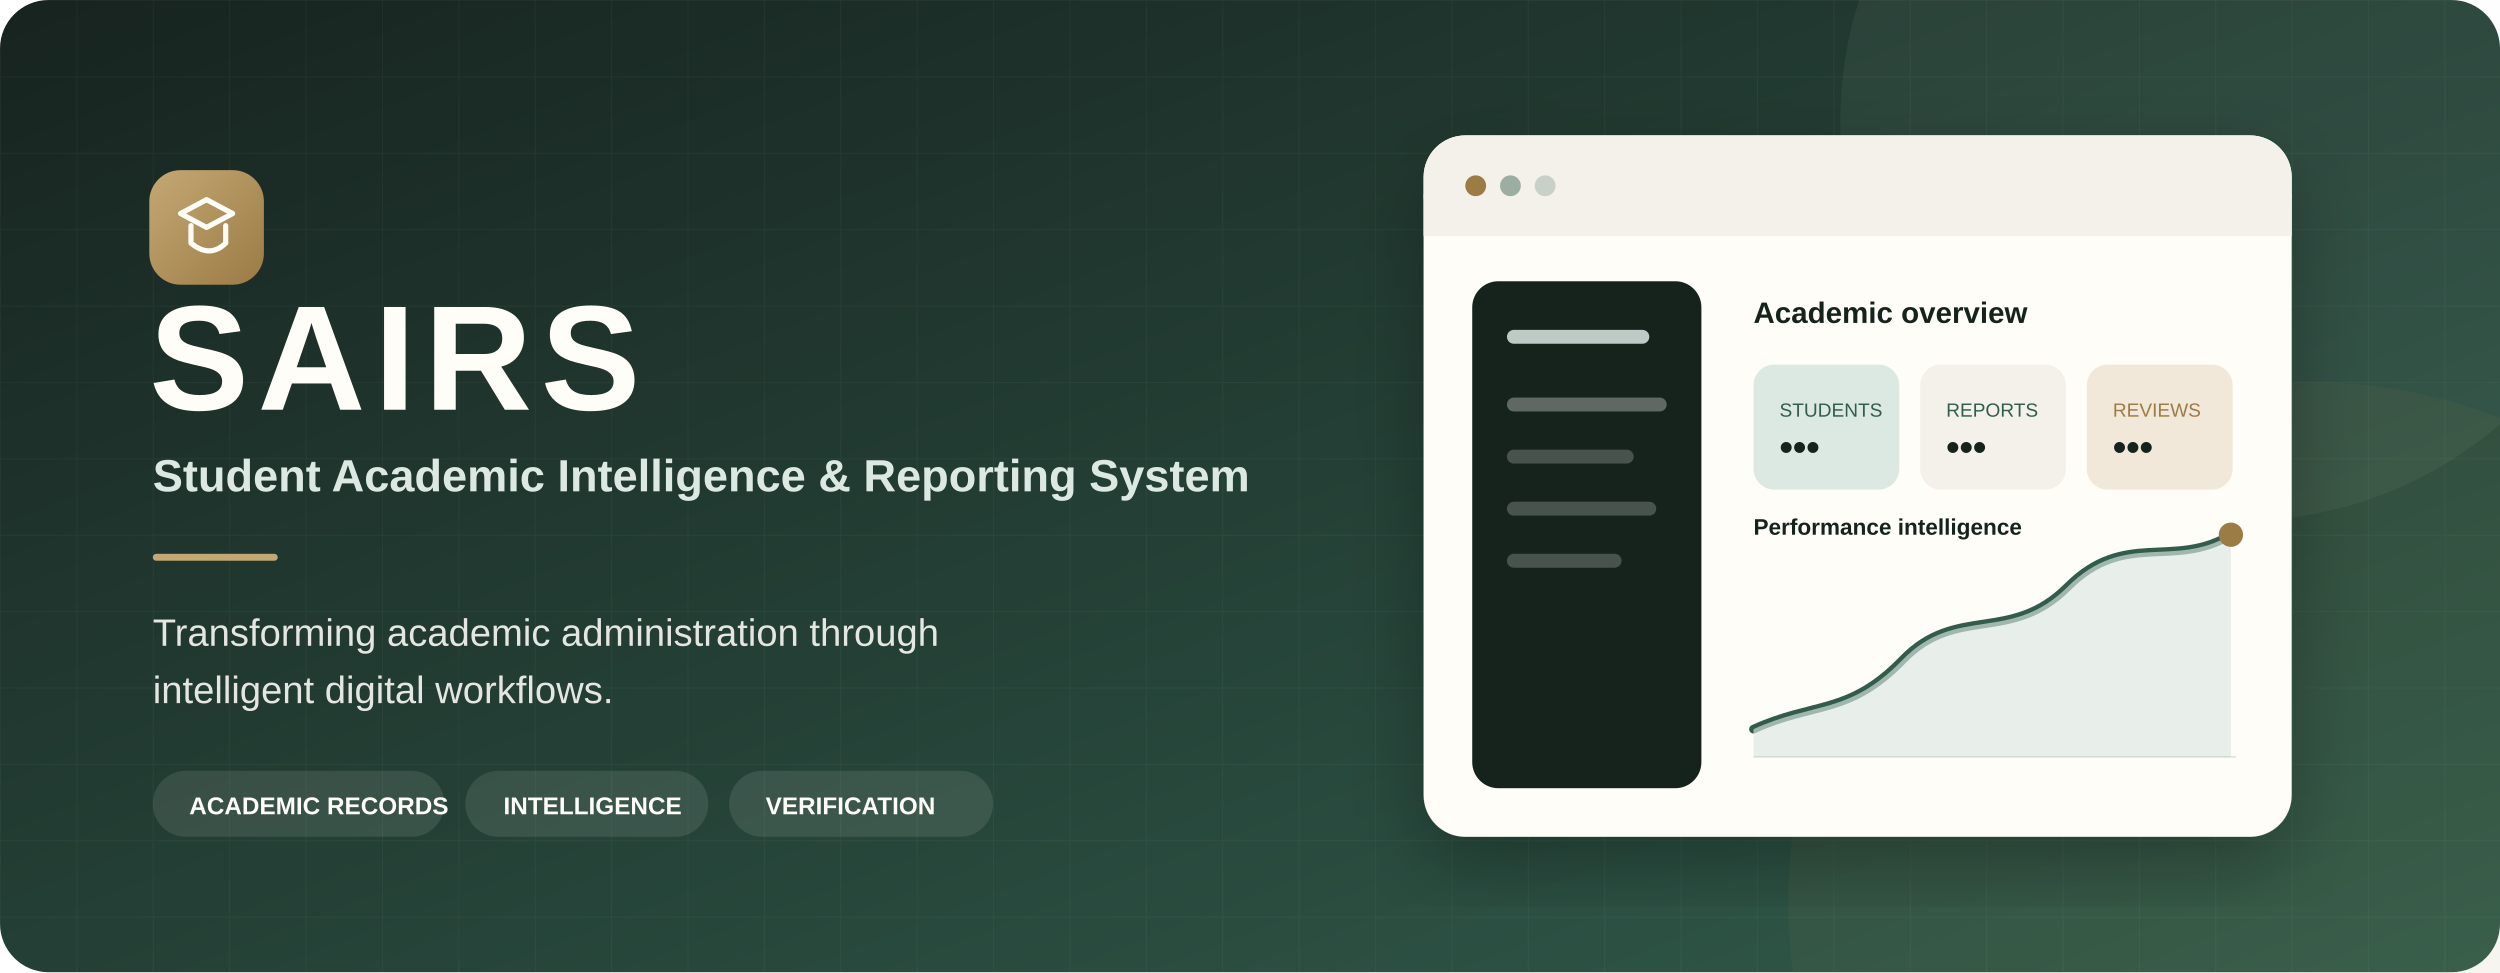
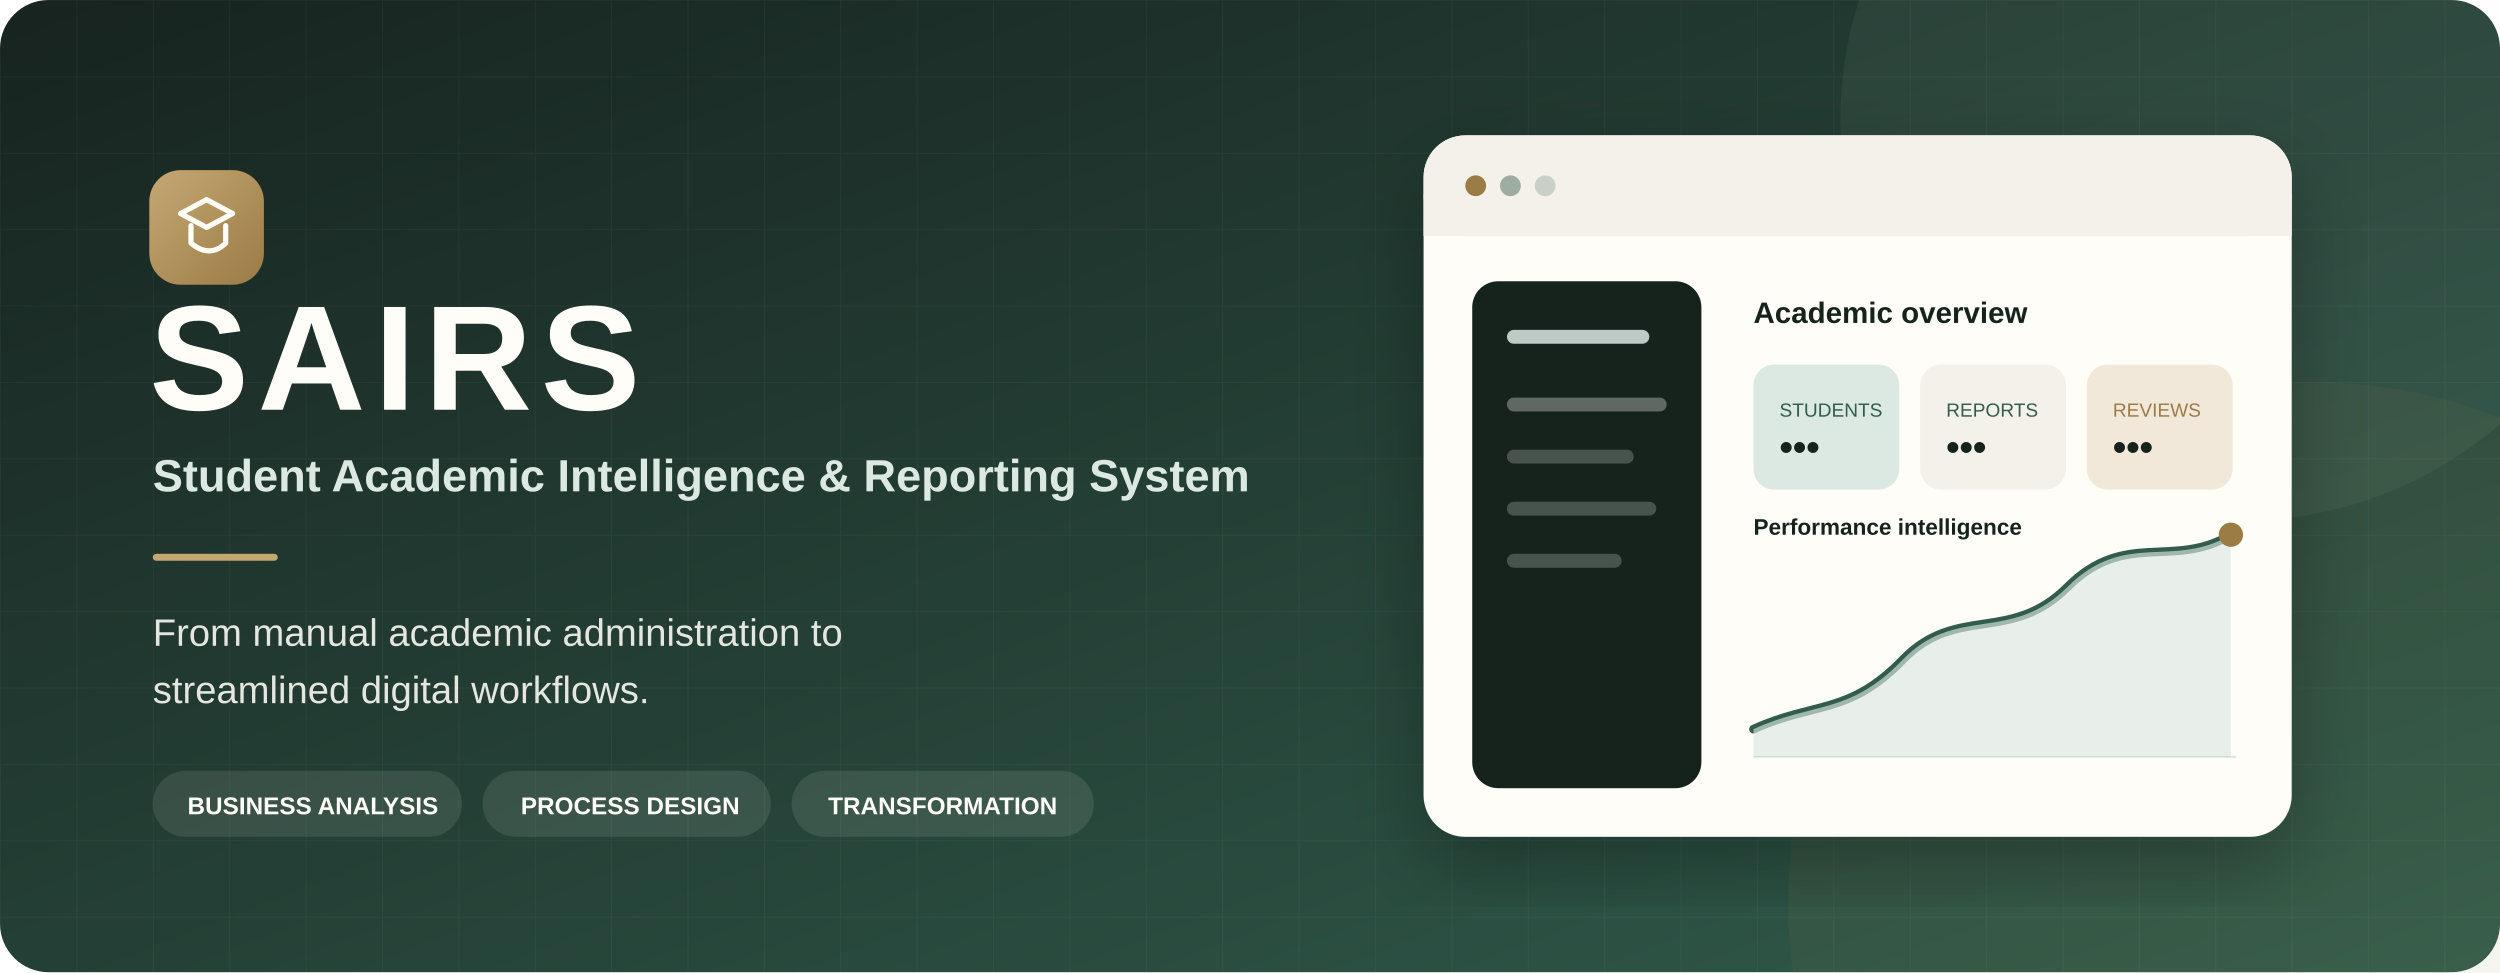
<svg xmlns="http://www.w3.org/2000/svg" width="1440" height="560" viewBox="0 0 1440 560" role="img" aria-labelledby="title desc">
  <defs>
    <linearGradient id="bg" x1="0" y1="0" x2="1" y2="1">
      <stop stop-color="#17231F" />
      <stop offset="1" stop-color="#315C4C" />
    </linearGradient>
    <linearGradient id="gold" x1="0" y1="0" x2="1" y2="1">
      <stop stop-color="#C4A873" />
      <stop offset="1" stop-color="#9B7B45" />
    </linearGradient>
    <filter id="shadow">
      <feDropShadow dx="0" dy="18" stdDeviation="22" flood-color="#07100D" flood-opacity=".28" />
    </filter>
    <pattern id="grid" width="44" height="44" patternUnits="userSpaceOnUse">
      <path d="M44 0H0V44" fill="none" stroke="#FFFDF8" stroke-opacity=".04" />
    </pattern>
  </defs>
  <rect width="1440" height="560" rx="28" fill="url(#bg)" />
  <rect width="1440" height="560" rx="28" fill="url(#grid)" />
  <circle cx="1290" cy="70" r="230" fill="#DCE8E2" opacity=".055" />
  <circle cx="1330" cy="520" r="300" fill="#9B7B45" opacity=".08" />
  <g transform="translate(86 98)">
    <rect width="66" height="66" rx="18" fill="url(#gold)" />
    <path d="M18 25 33 17l15 8-15 8-15-8Zm6 7v10c7 6 14 6 20 0V32" fill="none" stroke="#FFFDF8" stroke-width="3" stroke-linecap="round" stroke-linejoin="round" />
    <text x="0" y="138" fill="#FFFDF8" font-family="Arial, Helvetica, sans-serif" font-size="86" font-weight="700" letter-spacing="5">SAIRS</text>
    <text x="2" y="185" fill="#DCE8E2" font-family="Arial, Helvetica, sans-serif" font-size="26" font-weight="600">Student Academic Intelligence &amp; Reporting System</text>
    <rect x="2" y="221" width="72" height="4" rx="2" fill="#C4A873" />
-     <text x="2" y="274" fill="#FFFDF8" opacity=".88" font-family="Arial, Helvetica, sans-serif" font-size="22">Transforming academic administration through</text>
-     <text x="2" y="307" fill="#FFFDF8" opacity=".88" font-family="Arial, Helvetica, sans-serif" font-size="22">intelligent digital workflows.</text>
+     <text x="2" y="274" fill="#FFFDF8" opacity=".88" font-family="Arial, Helvetica, sans-serif" font-size="22">From manual academic administration to</text>
+     <text x="2" y="307" fill="#FFFDF8" opacity=".88" font-family="Arial, Helvetica, sans-serif" font-size="22">streamlined digital workflows.</text>
    <g transform="translate(2 346)" font-family="Arial, Helvetica, sans-serif" font-size="14" font-weight="600">
-       <rect width="168" height="38" rx="19" fill="#FFFDF8" opacity=".1" />
-       <text x="21" y="25" fill="#FFFDF8">ACADEMIC RECORDS</text>
-       <rect x="180" width="140" height="38" rx="19" fill="#FFFDF8" opacity=".1" />
-       <text x="202" y="25" fill="#FFFDF8">INTELLIGENCE</text>
-       <rect x="332" width="152" height="38" rx="19" fill="#FFFDF8" opacity=".1" />
-       <text x="353" y="25" fill="#FFFDF8">VERIFICATION</text>
+       <rect width="178" height="38" rx="19" fill="#FFFDF8" opacity=".1" />
+       <text x="20" y="25" fill="#FFFDF8">BUSINESS ANALYSIS</text>
+       <rect x="190" width="166" height="38" rx="19" fill="#FFFDF8" opacity=".1" />
+       <text x="212" y="25" fill="#FFFDF8">PROCESS DESIGN</text>
+       <rect x="368" width="174" height="38" rx="19" fill="#FFFDF8" opacity=".1" />
+       <text x="389" y="25" fill="#FFFDF8">TRANSFORMATION</text>
    </g>
  </g>
  <g transform="translate(820 78)" filter="url(#shadow)">
    <rect width="500" height="404" rx="24" fill="#FFFDF8" />
    <rect width="500" height="58" rx="24" fill="#F4F1EA" />
    <rect y="34" width="500" height="24" fill="#F4F1EA" />
    <circle cx="30" cy="29" r="6" fill="#9B7B45" />
    <circle cx="50" cy="29" r="6" fill="#315C4C" opacity=".45" />
    <circle cx="70" cy="29" r="6" fill="#315C4C" opacity=".22" />
    <rect x="28" y="84" width="132" height="292" rx="15" fill="#17231F" />
    <rect x="48" y="112" width="82" height="8" rx="4" fill="#DCE8E2" opacity=".85" />
    <rect x="48" y="151" width="92" height="8" rx="4" fill="#FFFDF8" opacity=".32" />
    <rect x="48" y="181" width="73" height="8" rx="4" fill="#FFFDF8" opacity=".22" />
    <rect x="48" y="211" width="86" height="8" rx="4" fill="#FFFDF8" opacity=".22" />
    <rect x="48" y="241" width="66" height="8" rx="4" fill="#FFFDF8" opacity=".22" />
    <text x="190" y="108" fill="#17231F" font-family="Arial" font-size="17" font-weight="700">Academic overview</text>
    <g transform="translate(190 132)">
      <rect width="84" height="72" rx="12" fill="#DCE8E2" />
      <rect x="96" width="84" height="72" rx="12" fill="#F4F1EA" />
      <rect x="192" width="84" height="72" rx="12" fill="#F1E8D9" />
      <text x="15" y="30" fill="#315C4C" font-family="Arial" font-size="11">STUDENTS</text>
      <text x="15" y="55" fill="#17231F" font-family="Arial" font-size="22" font-weight="700">•••</text>
      <text x="111" y="30" fill="#315C4C" font-family="Arial" font-size="11">REPORTS</text>
      <text x="111" y="55" fill="#17231F" font-family="Arial" font-size="22" font-weight="700">•••</text>
      <text x="207" y="30" fill="#9B7B45" font-family="Arial" font-size="11">REVIEWS</text>
      <text x="207" y="55" fill="#17231F" font-family="Arial" font-size="22" font-weight="700">•••</text>
    </g>
    <g transform="translate(190 230)">
      <text y="0" fill="#17231F" font-family="Arial" font-size="13" font-weight="700">Performance intelligence</text>
      <path d="M0 112C35 96 55 104 86 72s62-9 95-42 61-10 94-30" fill="none" stroke="#315C4C" stroke-width="5" stroke-linecap="round" />
      <path d="M0 112C35 96 55 104 86 72s62-9 95-42 61-10 94-30V128H0Z" fill="#DCE8E2" opacity=".65" />
      <circle cx="275" cy="0" r="7" fill="#9B7B45" />
      <path d="M0 128H278" stroke="#17231F" stroke-opacity=".12" />
    </g>
  </g>
</svg>
